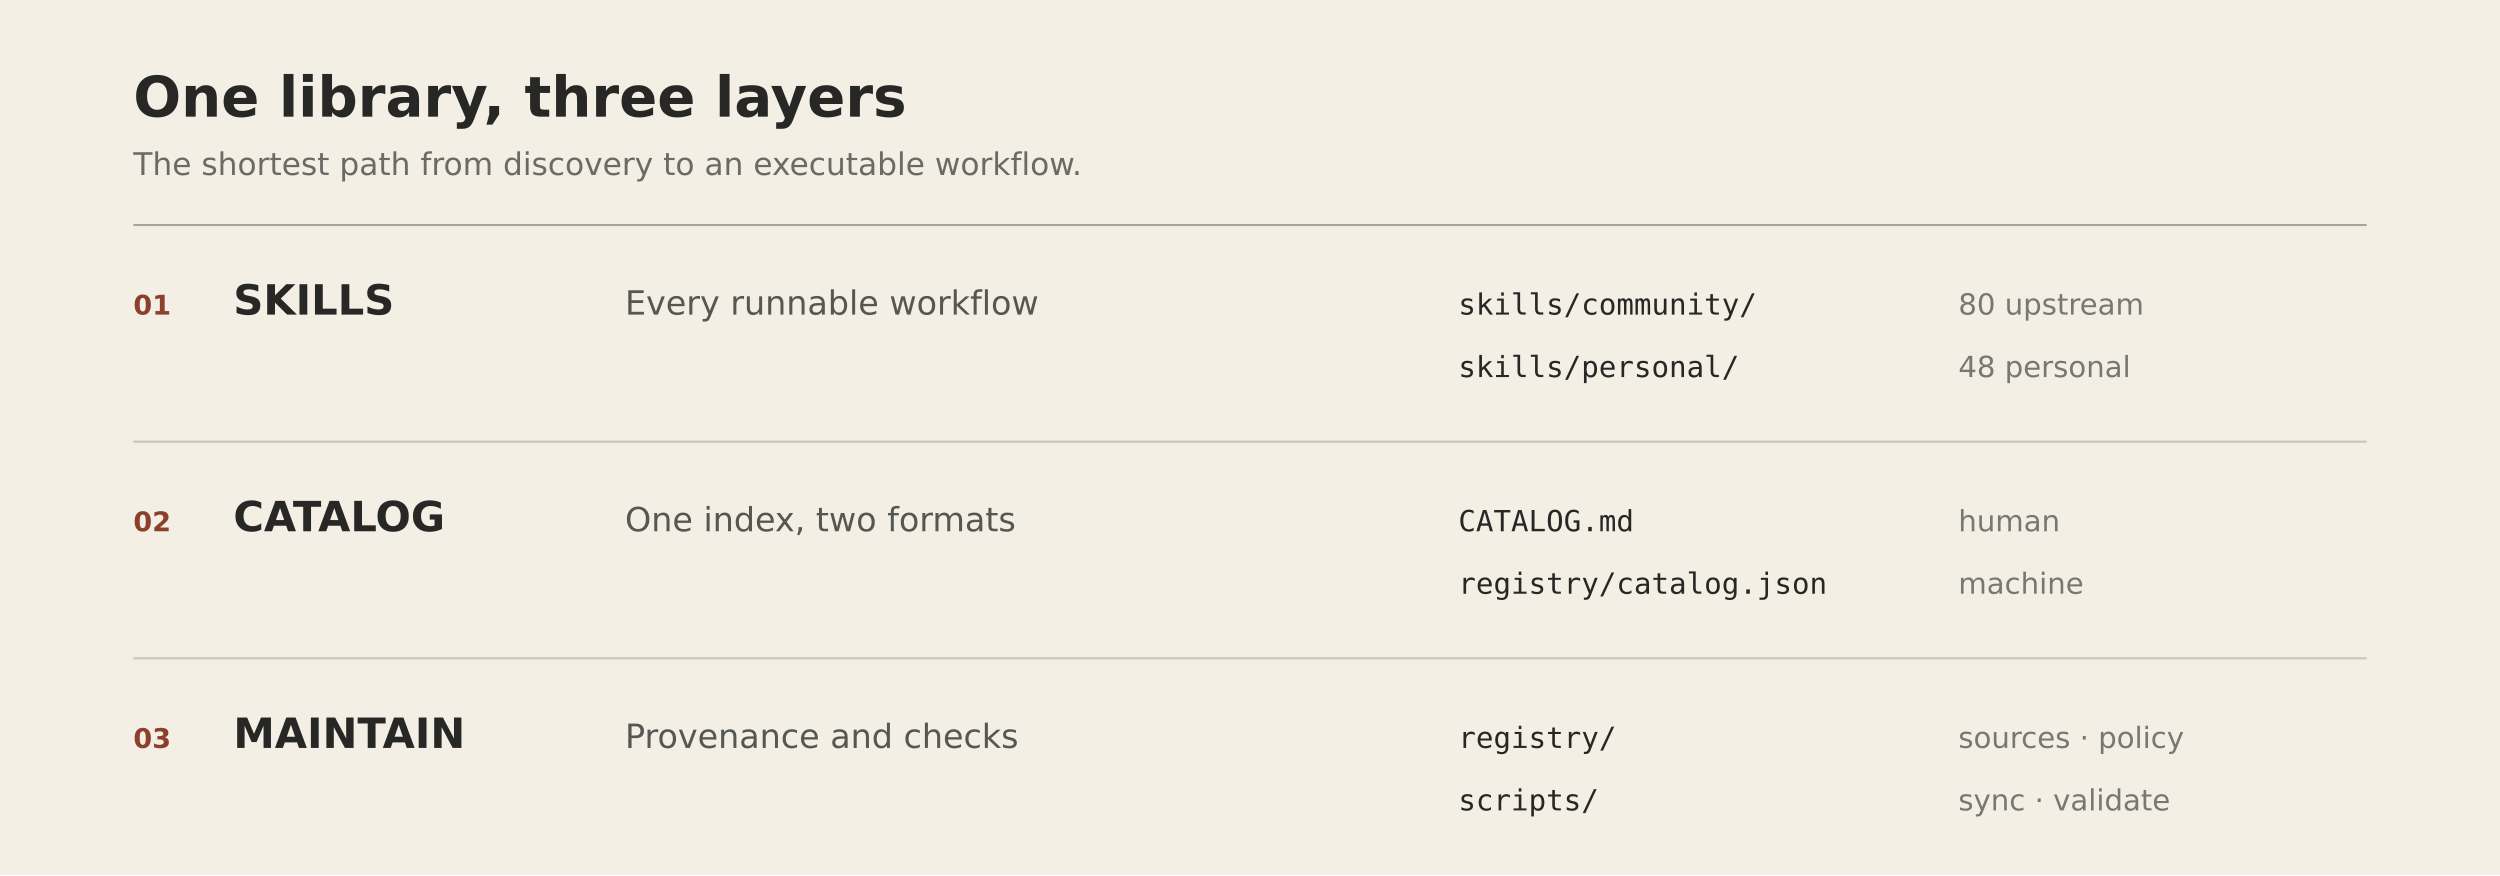
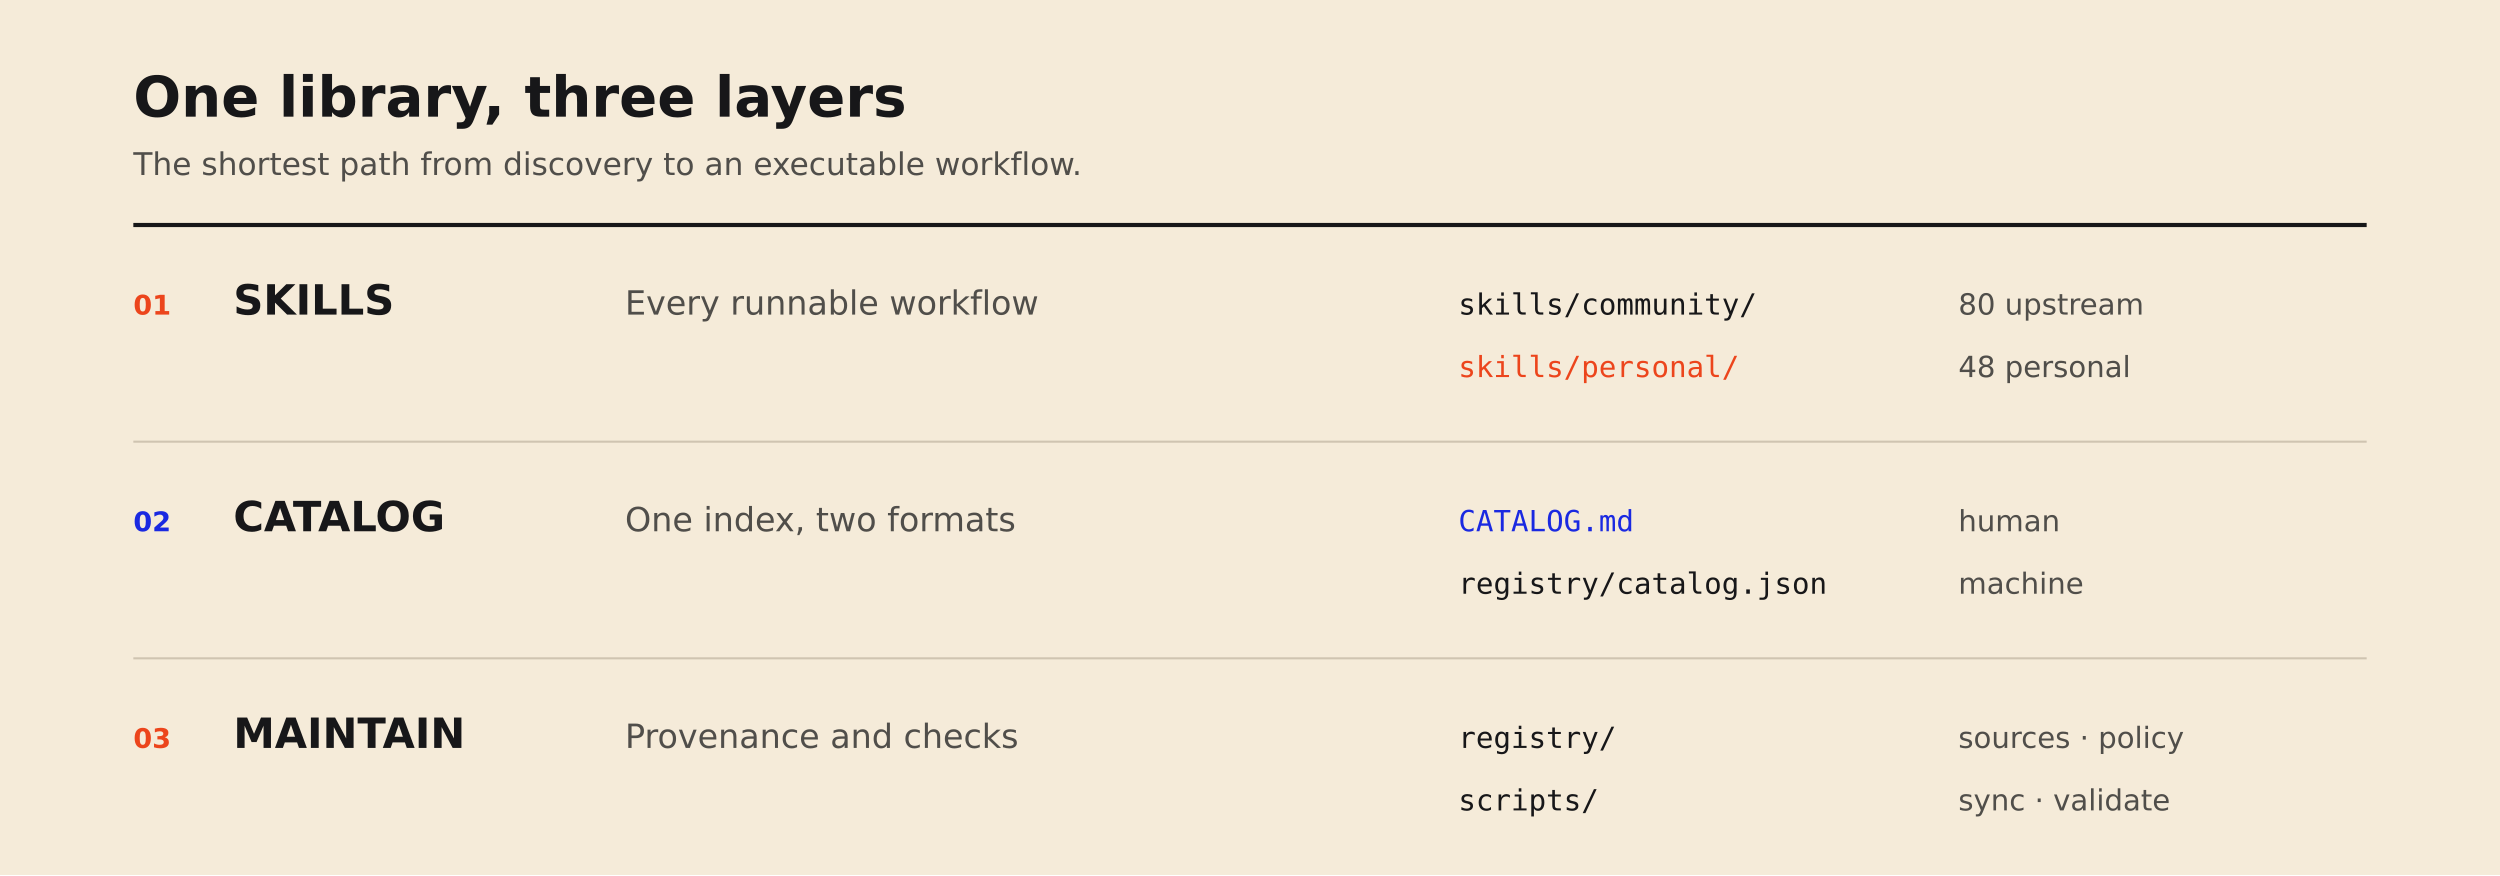
<svg xmlns="http://www.w3.org/2000/svg" width="1200" height="420" viewBox="0 0 1200 420" role="img">
-   <rect width="1200" height="420" fill="#F3EFE5" />
-   <text x="64" y="56" fill="#272826" font-family="DejaVu Sans, sans-serif" font-size="27" font-weight="700">One library, three layers</text>
-   <text x="64" y="84" fill="#6A6B67" font-family="DejaVu Sans, sans-serif" font-size="15">The shortest path from discovery to an executable workflow.</text>
-   <line x1="64" y1="108" x2="1136" y2="108" stroke="#A7A49C" stroke-width="1" />
+   <rect width="1200" height="420" fill="#F5EBD9" />
+   <text x="64" y="56" fill="#171719" font-family="DejaVu Sans, sans-serif" font-size="27" font-weight="700">One library, three layers</text>
+   <text x="64" y="84" fill="#504E4A" font-family="DejaVu Sans, sans-serif" font-size="15">The shortest path from discovery to an executable workflow.</text>
+   <line x1="64" y1="108" x2="1136" y2="108" stroke="#171719" stroke-width="2" />
  <g font-family="DejaVu Sans, sans-serif">
-     <text x="64" y="151" fill="#8C3F2B" font-size="13" font-weight="700">01</text>
-     <text x="112" y="151" fill="#272826" font-size="20" font-weight="700">SKILLS</text>
-     <text x="300" y="151" fill="#555753" font-size="16">Every runnable workflow</text>
-     <text x="700" y="151" fill="#272826" font-family="DejaVu Sans Mono, monospace" font-size="14">skills/community/</text>
-     <text x="940" y="151" fill="#777873" font-size="14">80 upstream</text>
-     <text x="700" y="181" fill="#272826" font-family="DejaVu Sans Mono, monospace" font-size="14">skills/personal/</text>
-     <text x="940" y="181" fill="#777873" font-size="14">48 personal</text>
-     <line x1="64" y1="212" x2="1136" y2="212" stroke="#C9C4B9" stroke-width="1" />
-     <text x="64" y="255" fill="#8C3F2B" font-size="13" font-weight="700">02</text>
-     <text x="112" y="255" fill="#272826" font-size="20" font-weight="700">CATALOG</text>
-     <text x="300" y="255" fill="#555753" font-size="16">One index, two formats</text>
-     <text x="700" y="255" fill="#272826" font-family="DejaVu Sans Mono, monospace" font-size="14">CATALOG.md</text>
-     <text x="940" y="255" fill="#777873" font-size="14">human</text>
-     <text x="700" y="285" fill="#272826" font-family="DejaVu Sans Mono, monospace" font-size="14">registry/catalog.json</text>
-     <text x="940" y="285" fill="#777873" font-size="14">machine</text>
-     <line x1="64" y1="316" x2="1136" y2="316" stroke="#C9C4B9" stroke-width="1" />
-     <text x="64" y="359" fill="#8C3F2B" font-size="13" font-weight="700">03</text>
-     <text x="112" y="359" fill="#272826" font-size="20" font-weight="700">MAINTAIN</text>
-     <text x="300" y="359" fill="#555753" font-size="16">Provenance and checks</text>
-     <text x="700" y="359" fill="#272826" font-family="DejaVu Sans Mono, monospace" font-size="14">registry/</text>
-     <text x="940" y="359" fill="#777873" font-size="14">sources · policy</text>
-     <text x="700" y="389" fill="#272826" font-family="DejaVu Sans Mono, monospace" font-size="14">scripts/</text>
-     <text x="940" y="389" fill="#777873" font-size="14">sync · validate</text>
+     <text x="64" y="151" fill="#EC451C" font-size="13" font-weight="700">01</text>
+     <text x="112" y="151" fill="#171719" font-size="20" font-weight="700">SKILLS</text>
+     <text x="300" y="151" fill="#504E4A" font-size="16">Every runnable workflow</text>
+     <text x="700" y="151" fill="#171719" font-family="DejaVu Sans Mono, monospace" font-size="14">skills/community/</text>
+     <text x="940" y="151" fill="#504E4A" font-size="14">80 upstream</text>
+     <text x="700" y="181" fill="#EC451C" font-family="DejaVu Sans Mono, monospace" font-size="14">skills/personal/</text>
+     <text x="940" y="181" fill="#504E4A" font-size="14">48 personal</text>
+     <line x1="64" y1="212" x2="1136" y2="212" stroke="#CFC4B1" stroke-width="1" />
+     <text x="64" y="255" fill="#1A29E1" font-size="13" font-weight="700">02</text>
+     <text x="112" y="255" fill="#171719" font-size="20" font-weight="700">CATALOG</text>
+     <text x="300" y="255" fill="#504E4A" font-size="16">One index, two formats</text>
+     <text x="700" y="255" fill="#1A29E1" font-family="DejaVu Sans Mono, monospace" font-size="14">CATALOG.md</text>
+     <text x="940" y="255" fill="#504E4A" font-size="14">human</text>
+     <text x="700" y="285" fill="#171719" font-family="DejaVu Sans Mono, monospace" font-size="14">registry/catalog.json</text>
+     <text x="940" y="285" fill="#504E4A" font-size="14">machine</text>
+     <line x1="64" y1="316" x2="1136" y2="316" stroke="#CFC4B1" stroke-width="1" />
+     <text x="64" y="359" fill="#EC451C" font-size="13" font-weight="700">03</text>
+     <text x="112" y="359" fill="#171719" font-size="20" font-weight="700">MAINTAIN</text>
+     <text x="300" y="359" fill="#504E4A" font-size="16">Provenance and checks</text>
+     <text x="700" y="359" fill="#171719" font-family="DejaVu Sans Mono, monospace" font-size="14">registry/</text>
+     <text x="940" y="359" fill="#504E4A" font-size="14">sources · policy</text>
+     <text x="700" y="389" fill="#171719" font-family="DejaVu Sans Mono, monospace" font-size="14">scripts/</text>
+     <text x="940" y="389" fill="#504E4A" font-size="14">sync · validate</text>
  </g>
</svg>
